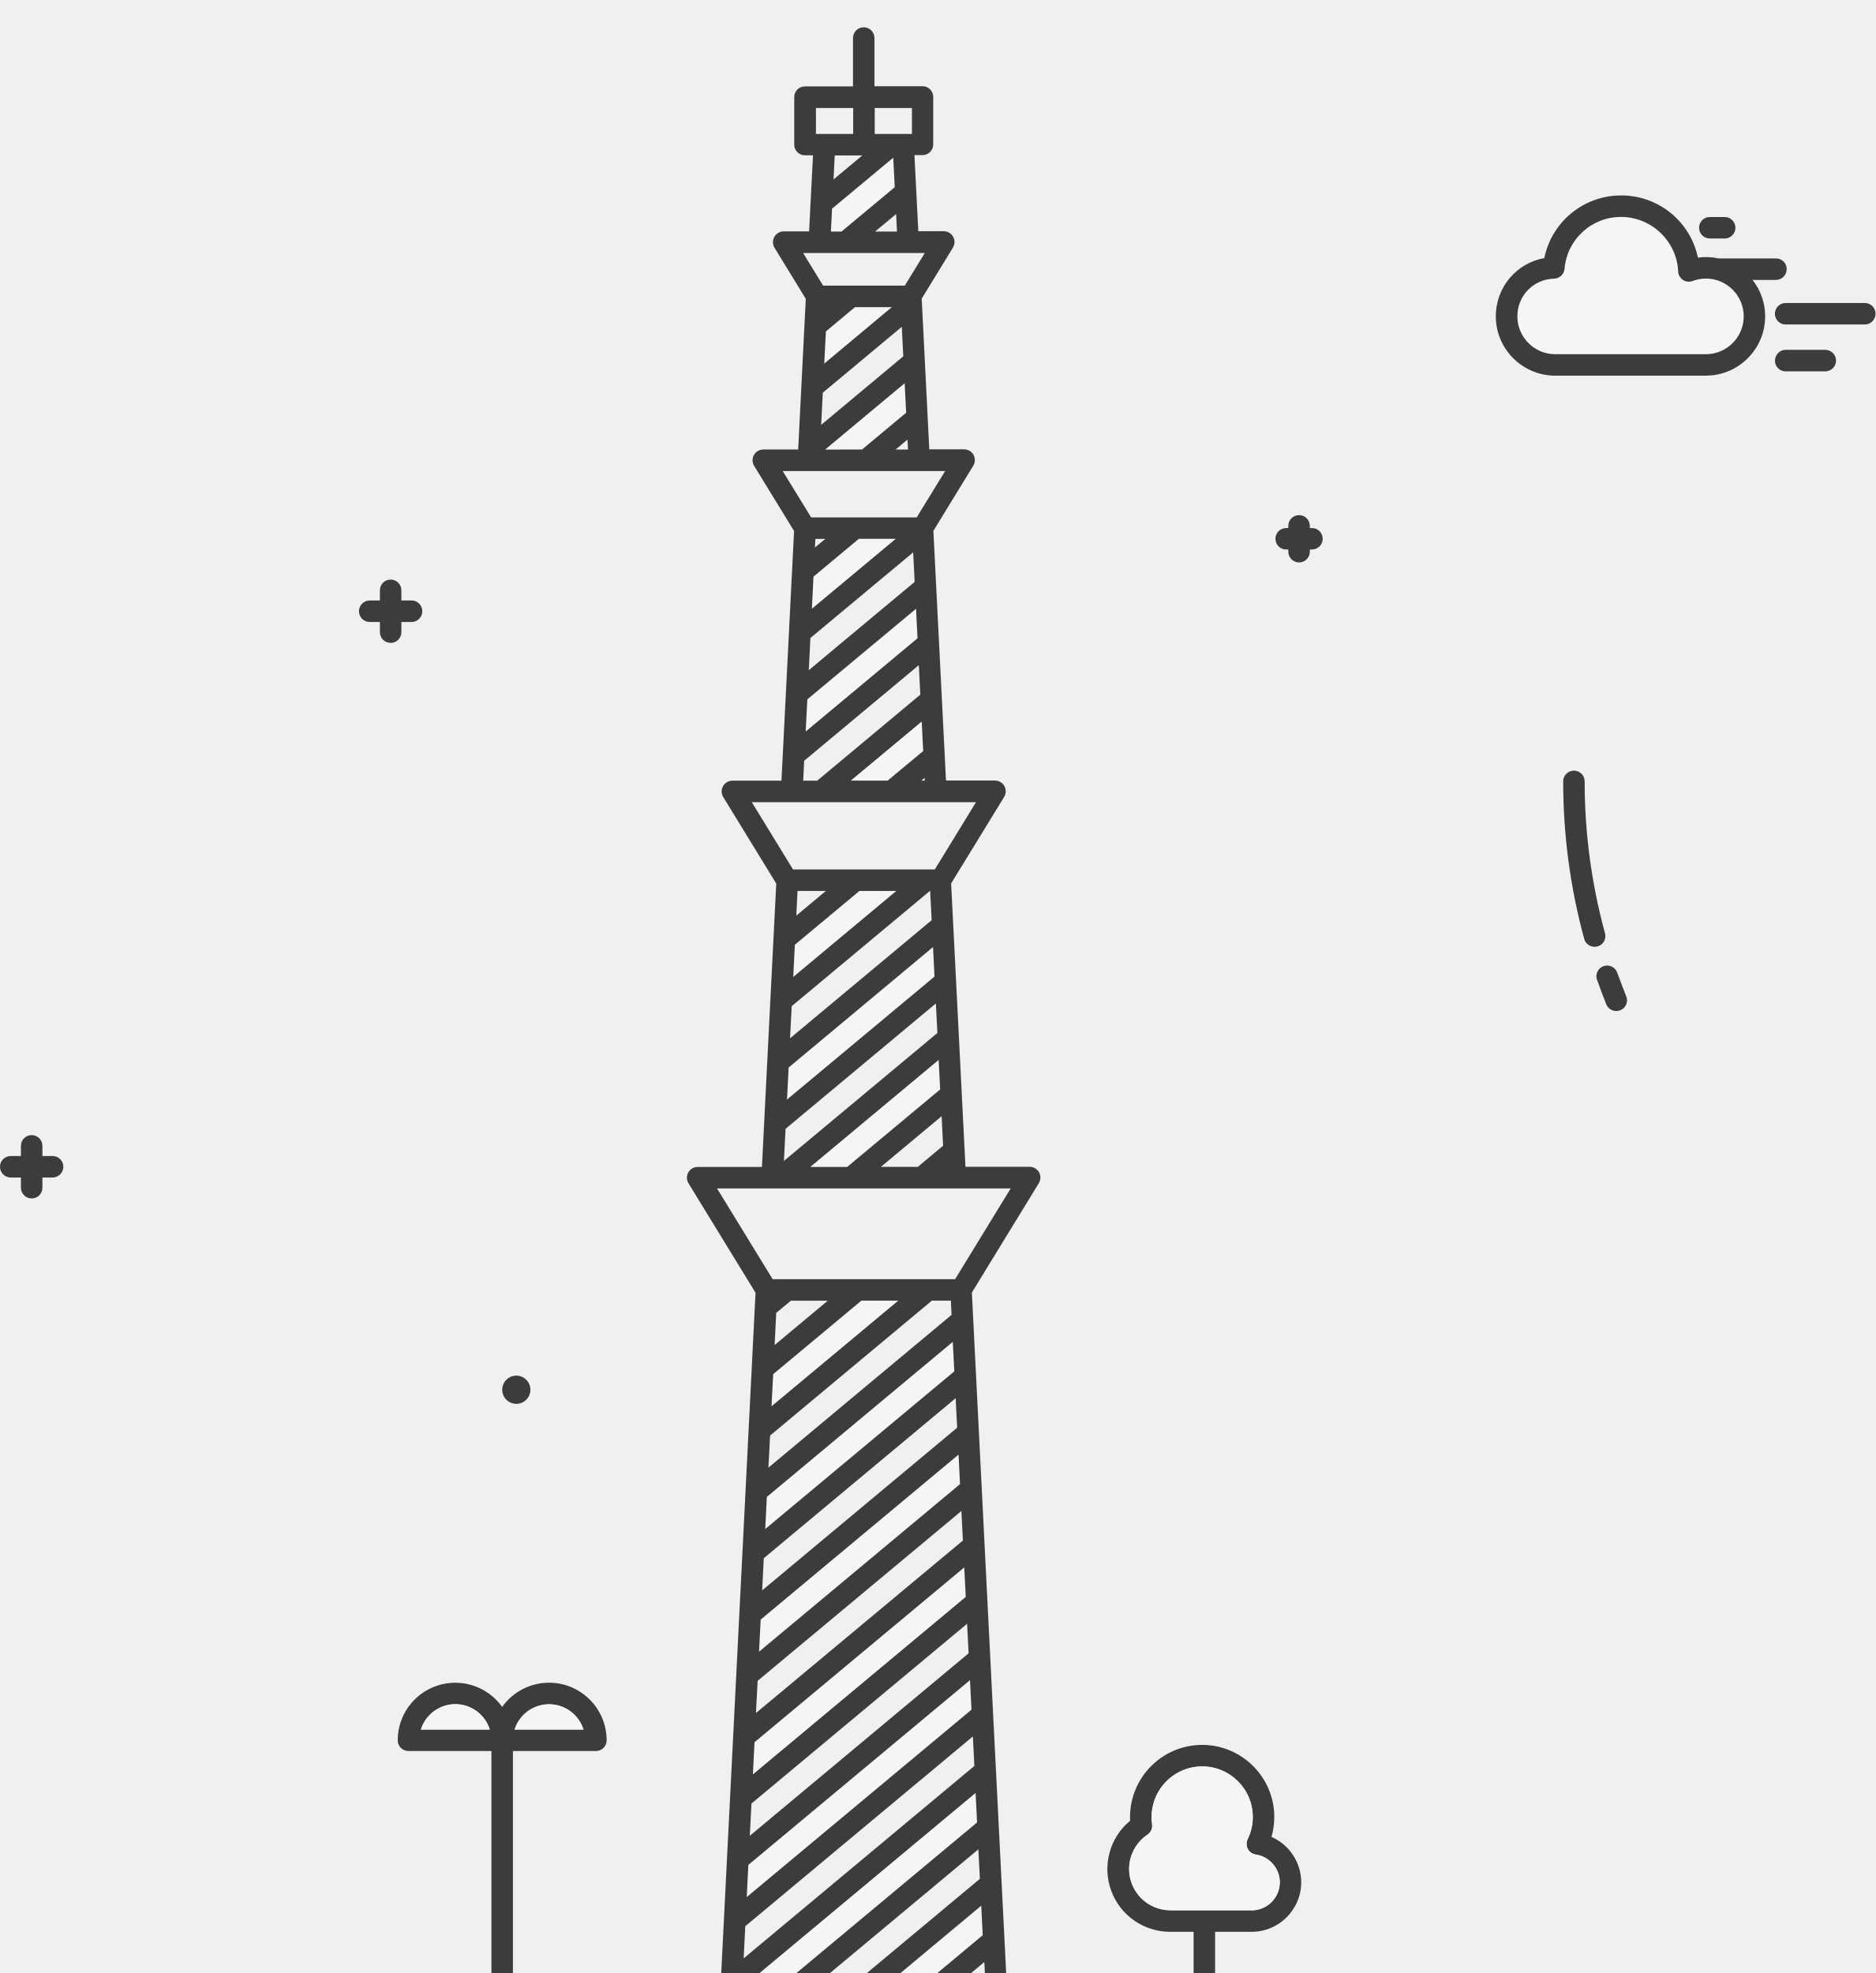
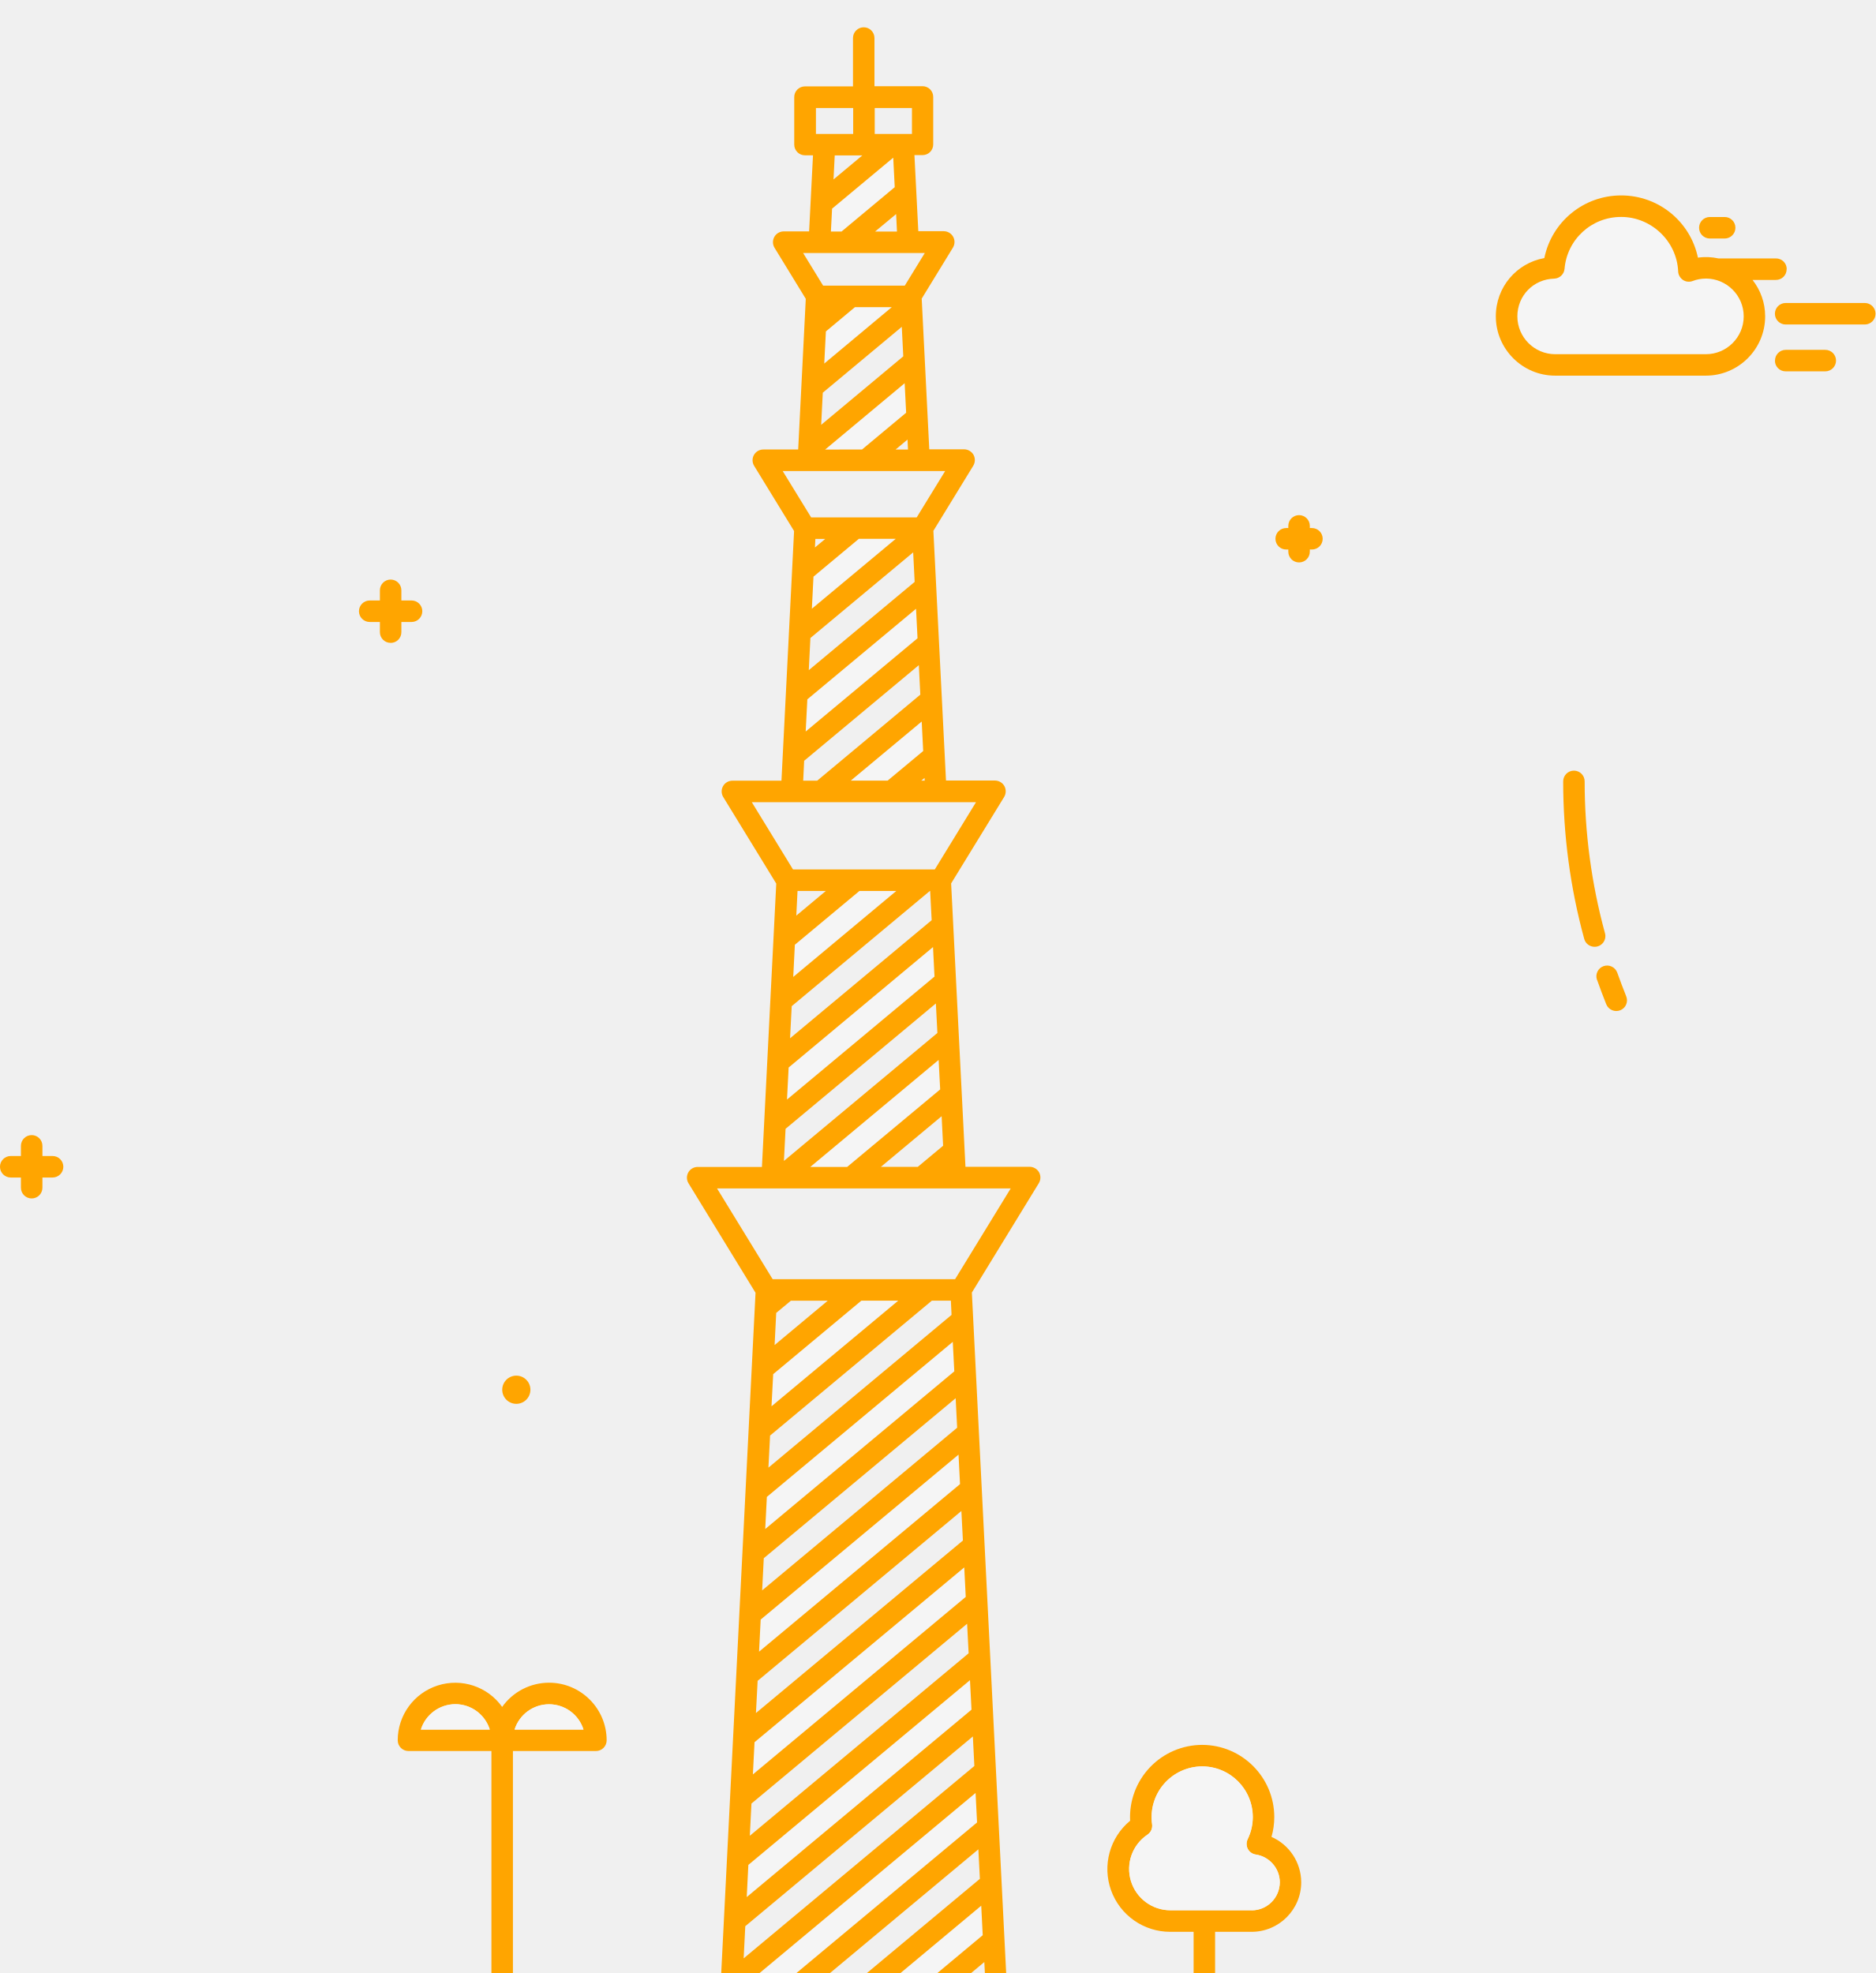
<svg xmlns="http://www.w3.org/2000/svg" fill="none" class="s-y_bCXRrkrYfP">
  <g clip-path="url(#delhi_svg__a)" class="s-y_bCXRrkrYfP">
    <path fill="#F5F5F5" d="M52.343 8.69a.332.332 0 0 1-.448-.297 1.76 1.76 0 0 0-1.758-1.684c-.947 0-1.673.69-1.755 1.604a.333.333 0 0 1-.322.304 1.16 1.16 0 0 0-1.136 1.168c0 .638.525 1.17 1.17 1.17h4.66c.644 0 1.17-.526 1.17-1.17a1.172 1.172 0 0 0-1.58-1.095M27.625 61.195l2.717-2.267.046.913-1.622 1.354zm-4.358 0 6.9-5.754.046.913-5.805 4.841zm.443-14.907 5.752-4.797.047.913-5.848 4.877.051-.993zm-.19 3.793 6.12-5.103.046.913-6.215 5.183.05-.993zm-.191 3.793 6.488-5.408.046.913-6.583 5.49.051-.992zm-.19 3.794 6.855-5.715.046.913-6.95 5.797.05-.993zm.715-14.183.051-.995 2.727-2.273h1.142zm1.201-7.405 3.97-3.31.047.913-2.876 2.397zm-.671-3.075 4.464-3.725.047.913-4.562 3.805zm.141-2.8.051-.996 1.997-1.663h1.14zm1.78-6.07 2.193-1.827.047.912-1.1.916zm-1.203-5.313.05-.994 1.403-1.17h1.141l-2.594 2.162zm-.142 2.8 3.363-2.802.047.913-3.459 2.885.05-.993zm.551-7.727 2.46-2.052.046.913-1.364 1.139zm-.026-2.661.05-.993.898-.749h1.141l-2.09 1.744zm.241-4.789 1.893-1.577.046.913-1.644 1.371h-.33z" class="bengaluru_svg__dynamic-shade-fill s-y_bCXRrkrYfP" />
-     <path fill="#3C3C3C" d="M22.609 61.86h8.198zm8.515-.665-1.07-21.222 2.071-3.383a.34.34 0 0 0 .007-.337.34.34 0 0 0-.29-.17h-1.986l-.443-8.763 1.64-2.675a.34.34 0 0 0 .006-.337.34.34 0 0 0-.29-.17h-1.515l-.39-7.722 1.234-2.014a.34.34 0 0 0 .007-.337.34.34 0 0 0-.29-.17h-1.078l-.234-4.66.966-1.578a.334.334 0 0 0-.284-.507h-.787l-.12-2.353h.249a.33.33 0 0 0 .332-.332V2.998a.33.33 0 0 0-.332-.332h-1.485v-1.49a.332.332 0 1 0-.664 0v1.496h-1.485a.33.33 0 0 0-.332.333V4.47c0 .184.148.333.332.333h.248l-.12 2.353h-.786a.333.333 0 0 0-.283.507l.966 1.578-.235 4.66h-1.077a.332.332 0 0 0-.284.507l1.234 2.014-.39 7.721h-1.515a.332.332 0 0 0-.284.508l1.638 2.674-.443 8.763h-1.986a.332.332 0 0 0-.283.508l2.071 3.383-1.07 21.222m5.333 0 2.717-2.267.046.913-1.622 1.354zm-2.18 0 4.808-4.01.047.912-3.714 3.098zm-2.178 0 6.9-5.754.046.913-5.805 4.84zm.443-14.907 5.752-4.797.047.913-5.847 4.876.05-.992zm-.095 1.896 5.936-4.95.046.913-6.03 5.03.05-.993zm-.095 1.897 6.12-5.103.046.913-6.215 5.182.05-.992zm-.096 1.896 6.304-5.255.047.913-6.4 5.335.052-.992zm-.095 1.897 6.488-5.408.046.913-6.583 5.49.051-.993zm-.095 1.897 6.671-5.562.047.913-6.767 5.644.051-.993zm-.095 1.896 6.855-5.714.047.913-6.951 5.796.05-.992zm-.096 1.897 7.04-5.87.046.913-7.134 5.95.05-.993zm6.36-19.347.021.44-5.663 4.724.051-.992 5.003-4.172h.59zm-5.547 3.268.052-.995 2.727-2.273h1.141zm.096-1.897.05-.992.453-.377h1.14l-1.643 1.371zm1.103-5.506 3.97-3.31.047.913-2.876 2.397zm-.394-8.535h.875l-.913.763zm-.18 3.563 4.272-3.563h.009l.047.904-4.379 3.652zm-.095 1.897 4.465-3.725.046.913-4.562 3.804zm.142-2.8.05-.996 1.997-1.664h1.141zm-.237 4.696 4.648-3.877.047.913-4.746 3.957zm4.826-.39.046.913-.784.654H27.24zm-2.81-10.378 2.194-1.828.046.913-1.099.915zm-1.25-4.409 3.18-2.65.046.913-3.274 2.73.05-.993zm.047-.904.05-.995 1.403-1.17h1.142l-2.595 2.163zm.095-1.897.014-.265h.305zm-.237 4.698 3.364-2.803.046.913-3.459 2.884.051-.992zm3.627 2.428.005.084h-.107zm-3.075-10.154 2.46-2.052.046.913-1.365 1.138zm-.073-1.758 2.444-2.038.046.913-2.539 2.118.05-.992zm.046-.904.051-.992.898-.75h1.14l-2.089 1.745zm2.575 2.353.015.308h-.383zm-.326-6.434h-.676l.65-.54zm.463-3.82v.802H27.05v-.802zm-2.969 0h1.152v.802h-1.152zm1.434 1.467-.89.742.037-.742zm-.935 1.646 1.892-1.577.046.913-1.644 1.371h-.33zm2.867 1.372-.618 1.008h-2.526l-.618-1.008zm.63 6.742-.88 1.434h-3.264l-.88-1.434zm-4.36 8.96 3.546-2.957.046.912-3.188 2.66h-.434l.03-.617zm4.073 1.281h1.241l-1.274 2.08h-4.385l-1.274-2.08zm2.314 11.945-1.72 2.807h-5.641l-1.72-2.807zM29.812 61.2l.627-.523.027.523zM49.312 29.28a.331.331 0 0 0 .321-.419 17.8 17.8 0 0 1-.629-4.697.332.332 0 1 0-.664 0c0 1.653.219 3.293.651 4.873.04.148.175.243.321.243M49.388 30.302q.133.377.285.758a.335.335 0 0 0 .432.183.33.33 0 0 0 .184-.432c-.097-.243-.19-.49-.276-.729a.334.334 0 0 0-.424-.204.334.334 0 0 0-.204.424zM15.966 43.414a.436.436 0 1 0 .001-.872.436.436 0 0 0 0 .872M57.668 10.035H55.22a.332.332 0 1 1 0-.665h2.447a.332.332 0 1 1 0 .665M54.89 11.152c0-.184.148-.333.331-.333h1.224a.332.332 0 1 1 0 .665H55.22a.33.33 0 0 1-.332-.332M53.334 7.376h-.459a.332.332 0 1 1 0-.665h.459a.332.332 0 1 1 0 .665" class="bengaluru_svg__dynamic-shade-fill s-y_bCXRrkrYfP" />
-     <path fill="#3C3C3C" d="M55.253 8.324a.33.33 0 0 0-.333-.332h-1.777a1.778 1.778 0 0 0-.636-.024 2.42 2.42 0 0 0-2.373-1.924 2.42 2.42 0 0 0-2.377 1.937c-.86.155-1.5.9-1.5 1.801 0 1.01.822 1.835 1.835 1.835h4.659c1.01 0 1.835-.822 1.835-1.835 0-.425-.147-.815-.39-1.125h.722a.33.33 0 0 0 .332-.333zm-2.5.29c.645 0 1.17.526 1.17 1.17 0 .645-.525 1.17-1.17 1.17h-4.66c-.644 0-1.17-.525-1.17-1.17s.5-1.15 1.137-1.167a.333.333 0 0 0 .322-.304 1.75 1.75 0 0 1 1.755-1.604c.919 0 1.717.74 1.759 1.684.004.106.06.204.148.264.089.06.2.07.3.033q.199-.076.41-.075M12.08 19.882a.33.33 0 0 0 .332-.333v-.314h.315a.332.332 0 1 0 0-.665h-.315v-.315a.332.332 0 1 0-.664 0v.315h-.315a.332.332 0 1 0 0 .665h.315v.314c0 .184.148.332.332.332M.332 36.415h.315v.315a.332.332 0 1 0 .665 0v-.315h.314a.332.332 0 1 0 0-.665h-.314v-.314a.332.332 0 1 0-.665 0v.314H.332a.332.332 0 1 0 0 .665M39.774 16.994h.066v.067a.332.332 0 1 0 .665 0v-.067h.066a.332.332 0 1 0 0-.664h-.066v-.067a.332.332 0 1 0-.665 0v.067h-.066a.332.332 0 1 0 0 .664M39.32 56.806q.086-.299.086-.614a2.234 2.234 0 0 0-2.231-2.231 2.234 2.234 0 0 0-2.227 2.346 1.94 1.94 0 0 0 1.24 3.435h.723v1.453a.332.332 0 1 0 .665 0v-1.453h1.13c.844 0 1.533-.687 1.533-1.534a1.54 1.54 0 0 0-.92-1.402m-.612 2.271h-2.517a1.277 1.277 0 0 1-.707-2.338.33.33 0 0 0 .144-.323 1.568 1.568 0 0 1 1.549-1.788 1.568 1.568 0 0 1 1.407 2.251.34.34 0 0 0 .004.301.33.33 0 0 0 .246.173c.423.062.743.43.743.858a.87.87 0 0 1-.869.868zM16.979 52.038a1.78 1.78 0 0 0-1.45.749 1.78 1.78 0 0 0-3.23 1.032c0 .184.149.332.333.332h2.565v7.01a.332.332 0 1 0 .665 0v-7.01h2.566a.33.33 0 0 0 .332-.332c0-.982-.8-1.781-1.781-1.781m-3.964 1.449a1.12 1.12 0 0 1 1.066-.785c.498 0 .924.33 1.065.785h-2.133zm2.898 0a1.117 1.117 0 0 1 2.131 0z" class="bengaluru_svg__dynamic-shade-fill s-y_bCXRrkrYfP" />
+     <path fill="#FFA500" d="M22.609 61.86h8.198zm8.515-.665-1.07-21.222 2.071-3.383a.34.34 0 0 0 .007-.337.34.34 0 0 0-.29-.17h-1.986l-.443-8.763 1.64-2.675a.34.34 0 0 0 .006-.337.34.34 0 0 0-.29-.17h-1.515l-.39-7.722 1.234-2.014a.34.34 0 0 0 .007-.337.34.34 0 0 0-.29-.17h-1.078l-.234-4.66.966-1.578a.334.334 0 0 0-.284-.507h-.787l-.12-2.353h.249a.33.33 0 0 0 .332-.332V2.998a.33.33 0 0 0-.332-.332h-1.485v-1.49a.332.332 0 1 0-.664 0v1.496h-1.485a.33.33 0 0 0-.332.333V4.47c0 .184.148.333.332.333h.248l-.12 2.353h-.786a.333.333 0 0 0-.283.507l.966 1.578-.235 4.66h-1.077a.332.332 0 0 0-.284.507l1.234 2.014-.39 7.721h-1.515a.332.332 0 0 0-.284.508l1.638 2.674-.443 8.763h-1.986a.332.332 0 0 0-.283.508l2.071 3.383-1.07 21.222m5.333 0 2.717-2.267.046.913-1.622 1.354zm-2.18 0 4.808-4.01.047.912-3.714 3.098zm-2.178 0 6.9-5.754.046.913-5.805 4.84zm.443-14.907 5.752-4.797.047.913-5.847 4.876.05-.992zm-.095 1.896 5.936-4.95.046.913-6.03 5.03.05-.993zm-.095 1.897 6.12-5.103.046.913-6.215 5.182.05-.992zm-.096 1.896 6.304-5.255.047.913-6.4 5.335.052-.992zm-.095 1.897 6.488-5.408.046.913-6.583 5.49.051-.993zm-.095 1.897 6.671-5.562.047.913-6.767 5.644.051-.993zm-.095 1.896 6.855-5.714.047.913-6.951 5.796.05-.992zm-.096 1.897 7.04-5.87.046.913-7.134 5.95.05-.993zm6.36-19.347.021.44-5.663 4.724.051-.992 5.003-4.172h.59zm-5.547 3.268.052-.995 2.727-2.273h1.141zm.096-1.897.05-.992.453-.377h1.14l-1.643 1.371zm1.103-5.506 3.97-3.31.047.913-2.876 2.397zm-.394-8.535h.875l-.913.763zm-.18 3.563 4.272-3.563h.009l.047.904-4.379 3.652zm-.095 1.897 4.465-3.725.046.913-4.562 3.804zm.142-2.8.05-.996 1.997-1.664h1.141zm-.237 4.696 4.648-3.877.047.913-4.746 3.957zm4.826-.39.046.913-.784.654H27.24zm-2.81-10.378 2.194-1.828.046.913-1.099.915zm-1.25-4.409 3.18-2.65.046.913-3.274 2.73.05-.993zm.047-.904.05-.995 1.403-1.17h1.142l-2.595 2.163zm.095-1.897.014-.265h.305zm-.237 4.698 3.364-2.803.046.913-3.459 2.884.051-.992zm3.627 2.428.005.084h-.107zm-3.075-10.154 2.46-2.052.046.913-1.365 1.138zm-.073-1.758 2.444-2.038.046.913-2.539 2.118.05-.992zm.046-.904.051-.992.898-.75h1.14l-2.089 1.745zm2.575 2.353.015.308h-.383zm-.326-6.434h-.676l.65-.54zm.463-3.82v.802H27.05v-.802zm-2.969 0h1.152v.802h-1.152zm1.434 1.467-.89.742.037-.742zm-.935 1.646 1.892-1.577.046.913-1.644 1.371h-.33zm2.867 1.372-.618 1.008h-2.526l-.618-1.008zm.63 6.742-.88 1.434h-3.264l-.88-1.434zm-4.36 8.96 3.546-2.957.046.912-3.188 2.66h-.434l.03-.617zm4.073 1.281h1.241l-1.274 2.08h-4.385l-1.274-2.08zm2.314 11.945-1.72 2.807h-5.641l-1.72-2.807zM29.812 61.2l.627-.523.027.523zM49.312 29.28a.331.331 0 0 0 .321-.419 17.8 17.8 0 0 1-.629-4.697.332.332 0 1 0-.664 0c0 1.653.219 3.293.651 4.873.04.148.175.243.321.243M49.388 30.302q.133.377.285.758a.335.335 0 0 0 .432.183.33.33 0 0 0 .184-.432c-.097-.243-.19-.49-.276-.729a.334.334 0 0 0-.424-.204.334.334 0 0 0-.204.424zM15.966 43.414a.436.436 0 1 0 .001-.872.436.436 0 0 0 0 .872M57.668 10.035H55.22a.332.332 0 1 1 0-.665h2.447a.332.332 0 1 1 0 .665M54.89 11.152c0-.184.148-.333.331-.333h1.224a.332.332 0 1 1 0 .665H55.22a.33.33 0 0 1-.332-.332M53.334 7.376h-.459a.332.332 0 1 1 0-.665h.459a.332.332 0 1 1 0 .665" class="bengaluru_svg__dynamic-shade-fill s-y_bCXRrkrYfP" />
+     <path fill="#FFA500" d="M55.253 8.324a.33.33 0 0 0-.333-.332h-1.777a1.778 1.778 0 0 0-.636-.024 2.42 2.42 0 0 0-2.373-1.924 2.42 2.42 0 0 0-2.377 1.937c-.86.155-1.5.9-1.5 1.801 0 1.01.822 1.835 1.835 1.835h4.659c1.01 0 1.835-.822 1.835-1.835 0-.425-.147-.815-.39-1.125h.722a.33.33 0 0 0 .332-.333zm-2.5.29c.645 0 1.17.526 1.17 1.17 0 .645-.525 1.17-1.17 1.17h-4.66c-.644 0-1.17-.525-1.17-1.17s.5-1.15 1.137-1.167a.333.333 0 0 0 .322-.304 1.75 1.75 0 0 1 1.755-1.604c.919 0 1.717.74 1.759 1.684.004.106.06.204.148.264.089.06.2.07.3.033q.199-.076.41-.075M12.08 19.882a.33.33 0 0 0 .332-.333v-.314h.315a.332.332 0 1 0 0-.665h-.315v-.315a.332.332 0 1 0-.664 0v.315h-.315a.332.332 0 1 0 0 .665h.315v.314c0 .184.148.332.332.332M.332 36.415h.315v.315a.332.332 0 1 0 .665 0v-.315h.314a.332.332 0 1 0 0-.665h-.314v-.314a.332.332 0 1 0-.665 0v.314H.332a.332.332 0 1 0 0 .665M39.774 16.994h.066v.067a.332.332 0 1 0 .665 0v-.067h.066a.332.332 0 1 0 0-.664h-.066v-.067a.332.332 0 1 0-.665 0v.067h-.066a.332.332 0 1 0 0 .664M39.32 56.806q.086-.299.086-.614a2.234 2.234 0 0 0-2.231-2.231 2.234 2.234 0 0 0-2.227 2.346 1.94 1.94 0 0 0 1.24 3.435h.723v1.453a.332.332 0 1 0 .665 0v-1.453h1.13c.844 0 1.533-.687 1.533-1.534a1.54 1.54 0 0 0-.92-1.402m-.612 2.271h-2.517a1.277 1.277 0 0 1-.707-2.338.33.33 0 0 0 .144-.323 1.568 1.568 0 0 1 1.549-1.788 1.568 1.568 0 0 1 1.407 2.251.34.34 0 0 0 .004.301.33.33 0 0 0 .246.173c.423.062.743.43.743.858a.87.87 0 0 1-.869.868zM16.979 52.038a1.78 1.78 0 0 0-1.45.749 1.78 1.78 0 0 0-3.23 1.032c0 .184.149.332.333.332h2.565v7.01a.332.332 0 1 0 .665 0v-7.01h2.566a.33.33 0 0 0 .332-.332c0-.982-.8-1.781-1.781-1.781m-3.964 1.449a1.12 1.12 0 0 1 1.066-.785c.498 0 .924.33 1.065.785h-2.133zm2.898 0a1.117 1.117 0 0 1 2.131 0z" class="bengaluru_svg__dynamic-shade-fill s-y_bCXRrkrYfP" />
    <path fill="#F5F5F5" d="M13.015 53.487a1.12 1.12 0 0 1 1.066-.785c.498 0 .924.33 1.065.785h-2.133zM15.913 53.487a1.117 1.117 0 0 1 2.131 0zM38.708 59.075h-2.517a1.277 1.277 0 0 1-.707-2.338.33.33 0 0 0 .144-.324 1.568 1.568 0 0 1 1.549-1.788c.864 0 1.566.703 1.566 1.567 0 .237-.053.468-.16.685a.34.34 0 0 0 .005.301.33.33 0 0 0 .246.173c.423.062.743.43.743.857a.87.87 0 0 1-.869.869z" class="bengaluru_svg__dynamic-shade-fill s-y_bCXRrkrYfP" />
    <path fill="url(#delhi_svg__b)" class="bengaluru_svg__dynamic-shade-fill s-y_bCXRrkrYfP" d="M15.6 61.195H5.773v.665H15.6z" />
-     <path fill="#3C3C3C" d="M37.52 61.195H15.603v.665H37.52z" class="bengaluru_svg__dynamic-shade-fill s-y_bCXRrkrYfP" />
+     <path fill="#FFA500" d="M37.52 61.195H15.603v.665H37.52z" class="bengaluru_svg__dynamic-shade-fill s-y_bCXRrkrYfP" />
    <path fill="url(#delhi_svg__c)" class="bengaluru_svg__dynamic-shade-fill s-y_bCXRrkrYfP" d="M47.35 61.195h-9.83v.665h9.83z" />
  </g>
  <defs class="s-y_bCXRrkrYfP">
    <linearGradient id="delhi_svg__b" x1="5.772" x2="15.603" y1="61.527" y2="61.527" gradientUnits="userSpaceOnUse" class="s-y_bCXRrkrYfP">
      <stop stop-color="#fff" class="s-y_bCXRrkrYfP" />
-       <stop class="delhi_svg__dynamic-shade-stop-color s-y_bCXRrkrYfP" offset="1" stop-color="#3C3C3C" />
+       <stop class="delhi_svg__dynamic-shade-stop-color s-y_bCXRrkrYfP" offset="1" stop-color="#FFA500" />
    </linearGradient>
    <linearGradient id="delhi_svg__c" x1="37.52" x2="47.351" y1="61.527" y2="61.527" gradientUnits="userSpaceOnUse" class="s-y_bCXRrkrYfP">
-       <stop class="delhi_svg__dynamic-shade-stop-color s-y_bCXRrkrYfP" stop-color="#3C3C3C" />
+       <stop class="delhi_svg__dynamic-shade-stop-color s-y_bCXRrkrYfP" stop-color="#FFA500" />
      <stop offset="1" stop-color="#fff" class="s-y_bCXRrkrYfP" />
    </linearGradient>
    <clipPath id="delhi_svg__a" class="s-y_bCXRrkrYfP">
      <path fill="#fff" d="M0 .844h58V61.86H0z" class="s-y_bCXRrkrYfP" />
    </clipPath>
  </defs>
</svg>
